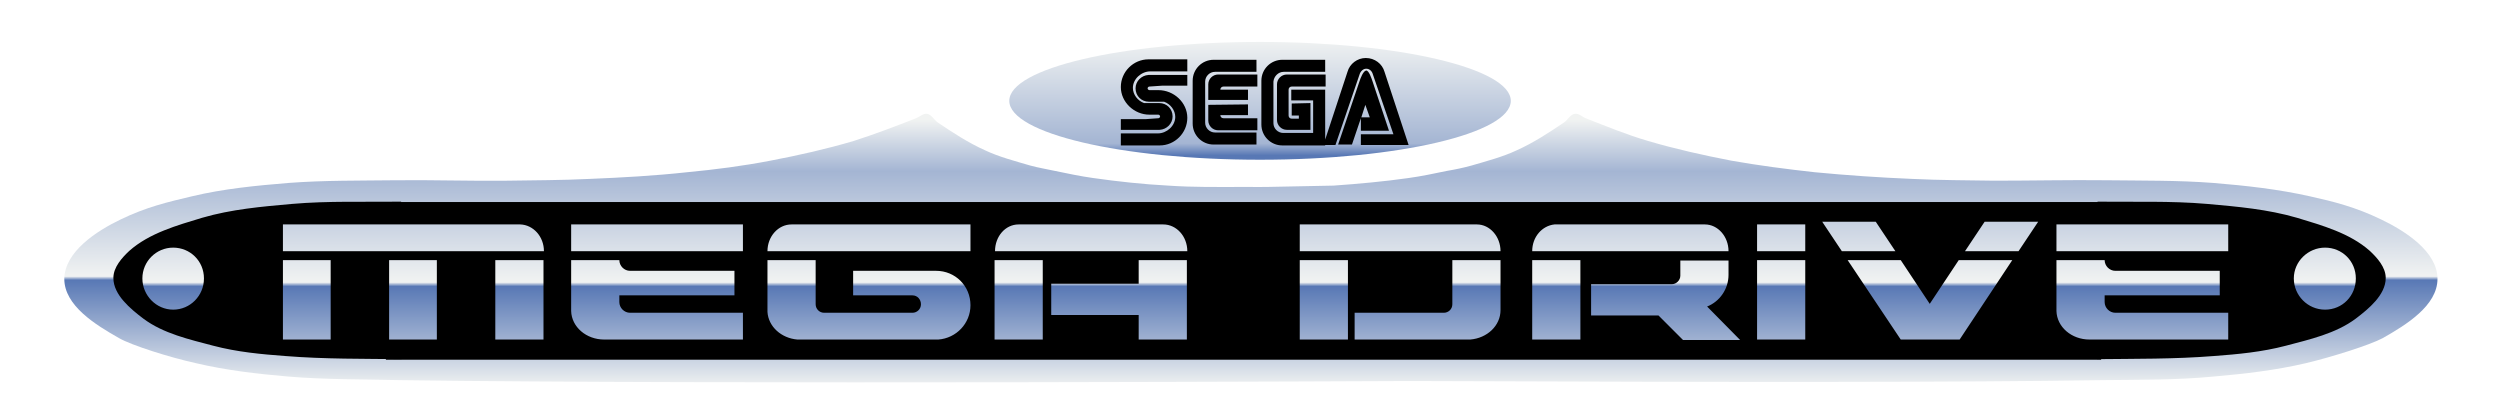
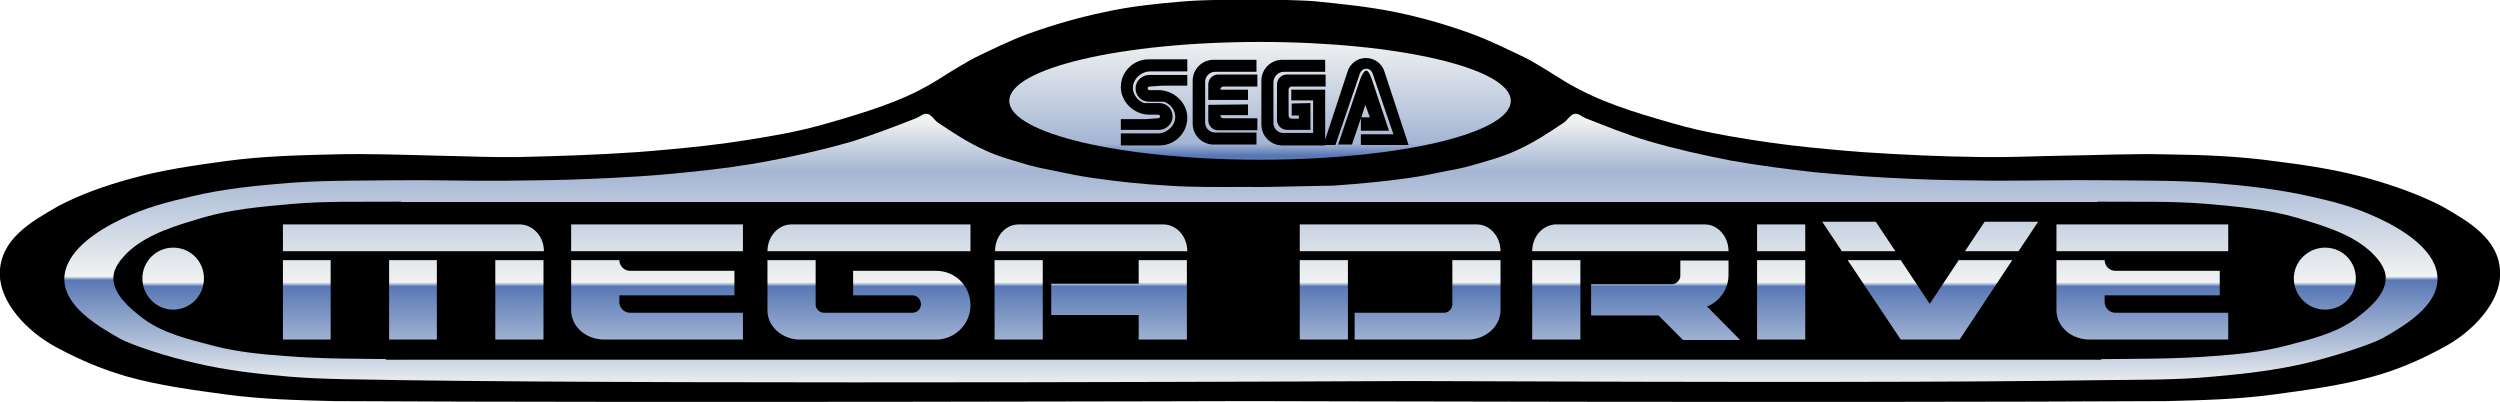
- <svg xmlns="http://www.w3.org/2000/svg" id="Layer_1" viewBox="0 0 560.3 90.1" width="2500" height="402" version="1.1">
-   <defs id="defs49" />
-   <style id="style2">.st0{stroke:#000}.st1{fill:url(#path6288-1-5-9-9_1_)}.st2{fill:url(#path7243_1_)}.st3,.st4{stroke:#000;stroke-width:1}.st4{stroke-width:1.239}.st5{fill:url(#rect7344_1_)}</style>
-   <g id="layer3" />
+ <svg xmlns="http://www.w3.org/2000/svg" id="Layer_1" viewBox="0 0 560.3 90.1" width="2500" height="402">
+   <style>.st0{stroke:#000}.st1{fill:url(#path6288-1-5-9-9_1_)}.st2{fill:url(#path7243_1_)}.st3,.st4{stroke:#000;stroke-width:1}.st4{stroke-width:1.239}.st5{fill:url(#rect7344_1_)}</style>
+   <g id="layer3">
+     <g id="g7132-3" transform="matrix(-1 0 0 1 572.246 0)">
+       <path id="path6288-1-5" class="st0" d="M86.8 89.4c-8.1-.2-16.2-.4-24.3-1.5-7.3-1-14.9-2-22-4-5.4-1.5-9.9-3.4-15.7-6.5-6.7-3.6-12.4-10-12.4-16 0-7.4 6.6-11.2 12.9-14.8 4.9-2.5 10.5-4.5 15.8-6 7.1-2 14.2-3.1 21.5-4 8.1-1.1 15.9-1.4 24.1-1.5 7.8-.2 15.9.2 23.6.3 6 .1 11.8.4 17.8.3 8.8-.1 17.7-.5 26.6-1.1 5.3-.4 10.7-.9 15.9-1.5 6-.7 12.8-1.8 17.9-2.8 5.1-1 8.4-2 12.5-3.2 4.1-1.2 8.2-2.5 12.1-4.1 2.5-1 4.7-2.1 7.1-3.4 1.8-1 3.6-2.2 5.4-3.3 1.7-1 3.2-2 5-2.9 4-1.9 8-3.9 12.1-5.4 5.5-2 11.1-3.6 16.9-4.8 5.9-1.2 11.9-1.8 17.8-2.4 3-.3 14.7-.5 14.7-.5s11.6.2 14.7.5c6 .5 12 1.1 17.8 2.4 5.8 1.2 11.3 2.8 16.9 4.8 4.1 1.5 8.2 3.5 12.1 5.4 1.7.9 3.3 1.9 5 2.9 1.8 1.1 3.6 2.3 5.4 3.3 2.3 1.3 4.6 2.4 7.1 3.4 3.9 1.6 8.1 2.9 12.1 4.1 4.1 1.2 7.4 2.2 12.5 3.2s11.9 2.1 17.9 2.8c5.3.6 10.6 1.1 15.9 1.5 8.8.6 17.7.9 26.6 1.1 6 .1 11.8-.2 17.8-.3 7.8-.2 15.9-.5 23.6-.3 8.1.2 16 .4 24.1 1.5 7.3 1 14.4 2 21.5 4 5.4 1.5 10.9 3.4 15.8 6 6.3 3.6 12.9 7.4 12.9 14.8 0 6-5.7 12.4-12.4 16-5.8 3.1-10.3 4.9-15.7 6.5-7.1 2-14.7 3-22 4-8.1 1.1-16.2 1.3-24.3 1.5-70 .4-205.3 0-205.3 0s-135.3.4-205.3 0z" />
+     </g>
+   </g>
  <g id="layer4">
    <linearGradient id="path6288-1-5-9-9_1_" gradientUnits="userSpaceOnUse" x1="280.507" y1="64.777" x2="280.507" y2="4.777" gradientTransform="matrix(1 0 0 -1 0 91.554)">
-       <stop offset="0" stop-color="#f1f3f2" id="stop7" />
-       <stop offset=".194" stop-color="#a4b5d3" id="stop9" />
-       <stop offset=".586" stop-color="#f1f3f2" id="stop11" />
-       <stop offset=".6" stop-color="#5878b5" id="stop13" />
-       <stop offset="1" stop-color="#f1f3f2" id="stop15" />
+       <stop offset="0" stop-color="#f1f3f2" />
+       <stop offset=".194" stop-color="#a4b5d3" />
+       <stop offset=".586" stop-color="#f1f3f2" />
+       <stop offset=".6" stop-color="#5878b5" />
+       <stop offset="1" stop-color="#f1f3f2" />
    </linearGradient>
    <path id="path6288-1-5-9-9" class="st1" d="M261.8 41.6c-5.6-.3-11.2-.9-16.8-1.7-2.9-.4-5.7-1-8.6-1.6-1.8-.4-3.7-.7-5.5-1.2-3.4-1-6.9-1.9-10.1-3.4-3.8-1.7-7.3-4-10.7-6.3-.8-.6-1.4-1.8-2.4-1.9-.8-.1-1.6.7-2.4 1-4.6 1.8-9.3 3.6-14 5.1-6.1 1.8-12.3 3.2-18.6 4.4-6.2 1.2-12.4 2-18.7 2.6-7.3.8-14.6 1.2-21.9 1.5-6.1.3-12.3.3-18.4.4-8.4.1-16.7-.2-25.1-.1-8 .1-15.9 0-23.9.6-7.3.6-14.6 1.3-21.7 3-5.5 1.3-10.2 2.4-16 5.2-5.4 2.6-12.5 7.2-12.6 13.3 0 6 7 10.3 12.3 13.3 2.8 1.6 11.3 4.3 17.2 5.6 6.8 1.6 13.7 2.4 20.7 3 8.3.7 16.7.6 25 .8 68.2 1 226.4.2 226.4.2 76 .3 123.5.3 155.1-.2 8.3-.1 16.7 0 25-.8 6.9-.6 13.9-1.4 20.7-3 5.9-1.4 14.4-4.1 17.2-5.6 5.3-3 12.3-7.3 12.3-13.3 0-6.1-7.2-10.7-12.6-13.3-5.8-2.8-10.6-4-16-5.2-7.1-1.6-14.4-2.4-21.7-3-7.9-.6-15.9-.5-23.9-.6-8.4-.1-16.7.1-25.1.1-6.1-.1-12.3-.1-18.4-.4-7.3-.3-14.6-.8-21.9-1.5-6.3-.7-12.5-1.5-18.7-2.6-6.2-1.2-12.5-2.6-18.6-4.4-4.8-1.4-9.4-3.3-14-5.1-.8-.3-1.5-1.1-2.4-1-1 .1-1.6 1.3-2.4 1.9-3.4 2.3-6.9 4.6-10.7 6.3-3.2 1.5-6.7 2.4-10.1 3.4-1.8.5-3.7.9-5.5 1.2-2.9.6-5.7 1.2-8.6 1.6-5.6.8-11.2 1.3-16.8 1.7-19.7.4-13.5.3-19.7.3-6.7 0-11.5.1-17.4-.3z" />
    <linearGradient id="path7243_1_" gradientUnits="userSpaceOnUse" x1="-162.882" y1="511.834" x2="-162.882" y2="509.734" gradientTransform="matrix(2.5123 0 0 -12.4474 691.609 6379.71)">
-       <stop offset="0" stop-color="#f1f3f2" id="stop19" />
-       <stop offset=".898" stop-color="#a4b5d3" id="stop21" />
-       <stop offset="1" stop-color="#5878b5" id="stop23" />
+       <stop offset="0" stop-color="#f1f3f2" />
+       <stop offset=".898" stop-color="#a4b5d3" />
+       <stop offset="1" stop-color="#5878b5" />
    </linearGradient>
    <path id="path7243" class="st2" d="M338.6 22.6c0 7.3-25.2 13.2-56.2 13.2s-56.2-5.9-56.2-13.2c0-7.3 25.2-13.2 56.2-13.2s56.2 5.9 56.2 13.2z" />
  </g>
  <g id="layer7">
    <path id="path6288-1-5-9-9-4" class="st3" d="M90 80c-8.3-.1-17.3 0-26-.7-5.4-.4-10.8-.9-16.1-2.3-5.3-1.4-11.1-2.7-15.5-6-2.9-2.2-6.5-5.2-6.5-8.7 0-2.2 1.8-4.2 3.4-5.7 4.4-3.9 10.5-5.6 16.1-7.3 6.5-1.9 13.3-2.5 20.1-3.1 8.1-.7 16.4-.4 24.4-.5" />
    <path id="path6288-1-5-9-9-4-4" class="st3" d="M470 80c8.3-.1 17.4 0 26.1-.7 5.4-.4 10.8-.9 16.1-2.3 5.3-1.4 11.1-2.7 15.5-6 2.9-2.2 6.5-5.2 6.5-8.7 0-2.2-1.8-4.2-3.4-5.7-4.4-3.9-10.5-5.6-16.1-7.3-6.5-1.9-13.3-2.5-20.1-3.1-8.1-.7-16.5-.4-24.5-.5" />
    <path id="rect7309" class="st4" d="M87.1 45.9h383.2V80H87.1z" />
  </g>
  <g id="layer2">
    <path id="path16-1" d="M302 16.1l-5.4 16.4h2.7l5.4-15.8c.2-.7.8-1.3 1.5-1.3s1.3.5 1.5 1.3l4.6 13.4H305v2.4h10.7l-5.4-16.4c-.5-1.8-2.2-3.1-4.2-3.1-1.9 0-3.6 1.3-4.1 3.1zm3.1 10.2l.9-2.8 1 2.8h-1.9zm-.4-8.1l-4.8 14.2h3.1l2-5.9v2.8h6.3l-3.7-11.1c-.2-.6-.8-2.4-1.4-2.4-.7.1-1.3 1.8-1.5 2.4zm-17-2.1h9.3v-2.7h-9.6c-2.6 0-4.7 2.1-4.7 4.7v9.8c0 2.6 2.1 4.7 4.7 4.7h9.6V20.1h-7.6v2.4h4.9v7.3h-6.7c-1.2 0-2.2-1-2.2-2.2v-9.3c.1-1.2 1.1-2.2 2.3-2.2zm1.8 7.1v2.7h1.6v.7h-1.6c-.4 0-.7-.3-.7-.7v-5.8c0-.4.3-.7.7-.7h7.6v-2.7h-8.7c-1.2 0-2.2 1-2.2 2.2v8c0 1.2 1 2.2 2.2 2.2h5.3v-6l-4.2.1zm-17.2-7.1h9.3v-2.7H272c-2.6 0-4.7 2.1-4.7 4.7v9.6c0 2.6 2.1 4.7 4.7 4.7h9.6v-2.7h-9.3c-1.2 0-2.2-1-2.2-2.2v-9.2c0-1.2 1-2.2 2.2-2.2zm7.4 6.4v-2.4h-6.2c0-.4.3-.7.7-.7h7.6v-2.7H273c-1.2 0-2.2 1-2.2 2.2v3.5h8.9v.1zm0 .9v2.4h-6.2c0 .4.3.7.7.7h7.6v2.7H273c-1.2 0-2.2-1-2.2-2.2v-3.5l8.9-.1zm-22.9 3.3h-5.6v2.4h8.7c1.6-.1 2.9-1.4 2.9-3 0-1.7-1.3-3-3-3h-3.4c-1.4-.5-2.5-1.9-2.5-3.4 0-2 1.9-3.7 3.9-3.7h8.3v-2.7h-8.7c-3.4 0-6.2 2.8-6.2 6.2 0 3.4 3 6.2 6.4 6.2h2c.2 0 .4.2.4.4s-.2.4-.4.4l-2.8.2zm3.7-7.5h5.6v-2.4h-8.7c-1.6.1-2.9 1.4-2.9 3 0 1.7 1.3 3 3 3h3.4c1.4.5 2.5 1.9 2.5 3.4 0 2-1.9 3.7-3.9 3.7h-8.3v2.7h8.7c3.4 0 6.2-2.8 6.2-6.2 0-3.4-3-6.2-6.5-6.2h-2c-.2 0-.4-.2-.4-.4s.2-.4.4-.4l2.9-.2z" />
    <linearGradient id="rect7344_1_" gradientUnits="userSpaceOnUse" x1="280.915" y1="64.777" x2="280.915" y2=".777" gradientTransform="matrix(1 0 0 -1 -1 90.554)">
-       <stop offset="0" stop-color="#f1f3f2" id="stop33" />
-       <stop offset=".194" stop-color="#a4b5d3" id="stop35" />
-       <stop offset=".586" stop-color="#f1f3f2" id="stop37" />
-       <stop offset=".6" stop-color="#5878b5" id="stop39" />
-       <stop offset="1" stop-color="#f1f3f2" id="stop41" />
+       <stop offset="0" stop-color="#f1f3f2" />
+       <stop offset=".194" stop-color="#a4b5d3" />
+       <stop offset=".586" stop-color="#f1f3f2" />
+       <stop offset=".6" stop-color="#5878b5" />
+       <stop offset="1" stop-color="#f1f3f2" />
    </linearGradient>
    <path id="rect7344" class="st5" d="M408.4 49.7l4.4 6.6h12l-4.4-6.6h-12zm36.4 0l-4.4 6.6h12l4.4-6.6h-12zm-381.4.6v6h58.5c0-3.3-2.4-5.9-5.3-6H63.4zm64.6 0v6h38.5v-6H128zm49.4 0c-3 0-5.4 2.7-5.4 6h45.5v-6h-40.1zm50.9 0c-3 0-5.3 2.7-5.3 6h43.1c0-3.3-2.4-6-5.4-6H228.3zm63 0v6h45c0-3.3-2.4-6-5.3-6h-39.7zm57.1 0c-2.8.3-5 2.8-5 6h44c0-3.3-2.4-6-5.3-6h-33.7zm45.4 0v6h10.8v-6h-10.8zm67.1 0v6h38.5v-6h-38.5zM38.8 55.5c-3.8 0-6.9 3.1-6.9 6.9s3.1 7 6.9 7 6.9-3.1 6.9-7-3.1-6.9-6.9-6.9zm482.3 0c-3.8 0-7 3.1-7 6.9s3.1 7 7 7 6.9-3.1 6.9-7-3.1-6.9-6.9-6.9zM63.4 58.3v17.8h10.7V58.3H63.4zm23.8 0v17.8h10.7V58.3H87.2zm23.8 0v17.8h10.8V58.3H111zm17 0v11.4c.1 3.6 3.4 6.4 7.4 6.4h31.1v-6h-25.3c-1.3 0-2.4-1.1-2.4-2.4v-1.5h25.8v-5.5h-23.4c-1.3 0-2.4-1.1-2.4-2.4H128zm44 0v11.6c.2 3.3 3.1 5.9 6.7 6.2h31.6c4-.3 7.2-3.6 7.2-7.7 0-4.3-3.4-7.7-7.7-7.7h-18.6v5.5h13.3c1.1 0 1.9.9 1.9 2s-.9 1.9-1.9 1.9h-19.8c-1.1 0-1.9-.9-1.9-1.9v-9.9H172zm50.9 0v17.8h10.8V58.3h-10.8zm32.3 0v5.3h-19.6v7h19.6v5.5H266V58.3h-10.8zm36.1 0v17.8h10.8V58.3h-10.8zm34.2 0v9.9c0 1.1-.9 1.9-1.9 1.9h-20v6h25.9c3.8-.3 6.8-3.1 6.8-6.6V58.3h-10.8zm17.9 0v17.8h10.8V58.3h-10.8zm33.2 0v3.5c0 1-.9 1.9-1.9 1.9H356.6v7h15.1l5.5 5.5H390l-7.4-7.5c2.8-1.1 4.8-3.9 4.8-7.1v-3.2H376.6zm17.2 0v17.8h10.8V58.3h-10.8zm20.3 0L426 76.1h13.2L451 58.3h-12l-6.5 9.8-6.5-9.8h-11.9zm46.8 0v11.4c.1 3.6 3.4 6.4 7.4 6.4h31.1v-6h-25.3c-1.3 0-2.4-1.1-2.4-2.4v-1.5h25.8v-5.5h-23.4c-1.3 0-2.4-1.1-2.4-2.4h-10.8z" />
  </g>
</svg>
